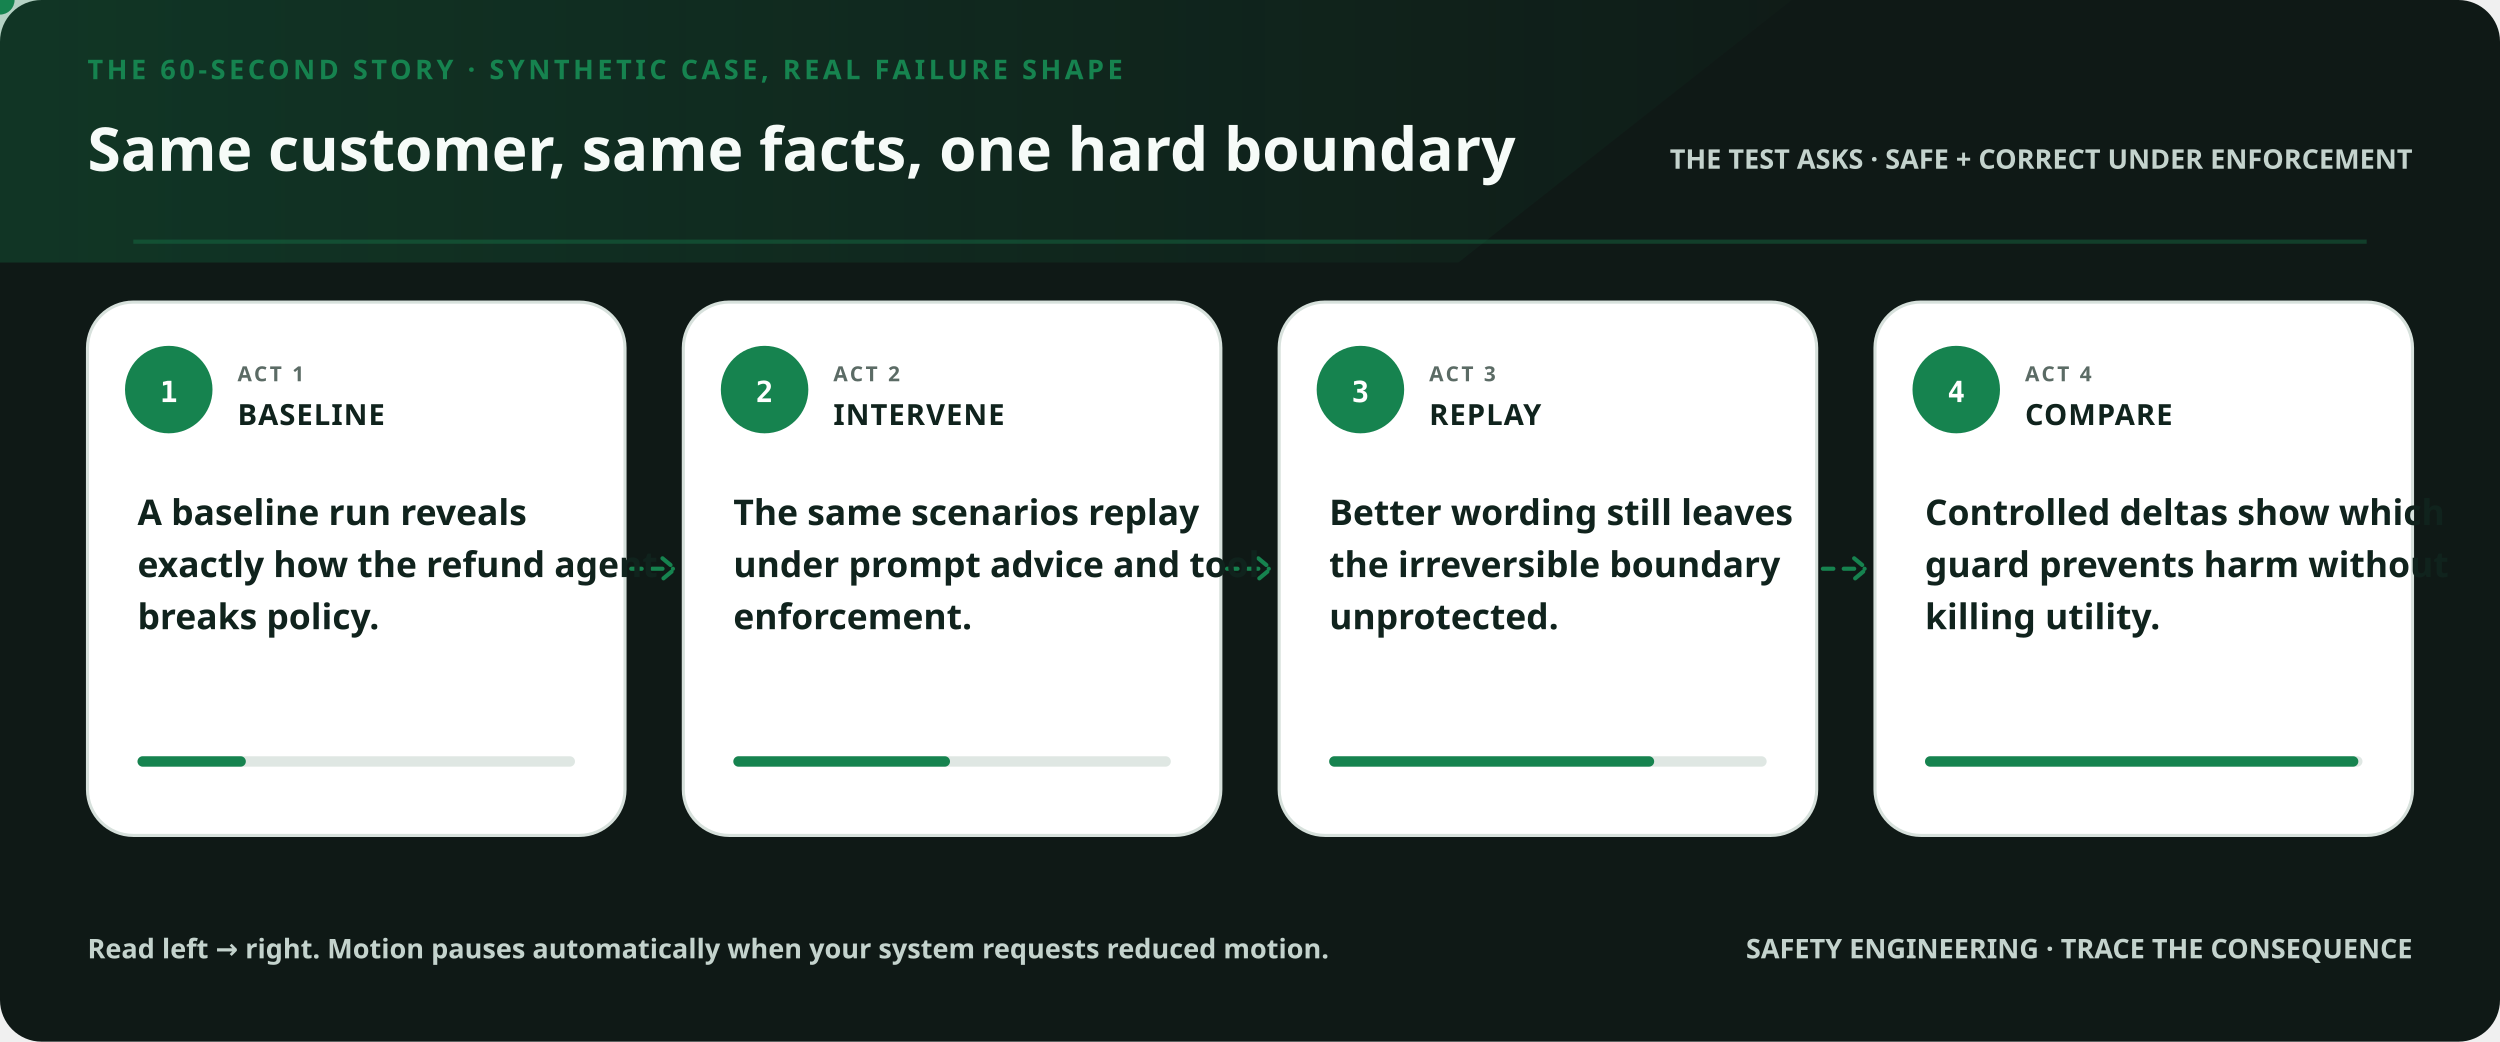
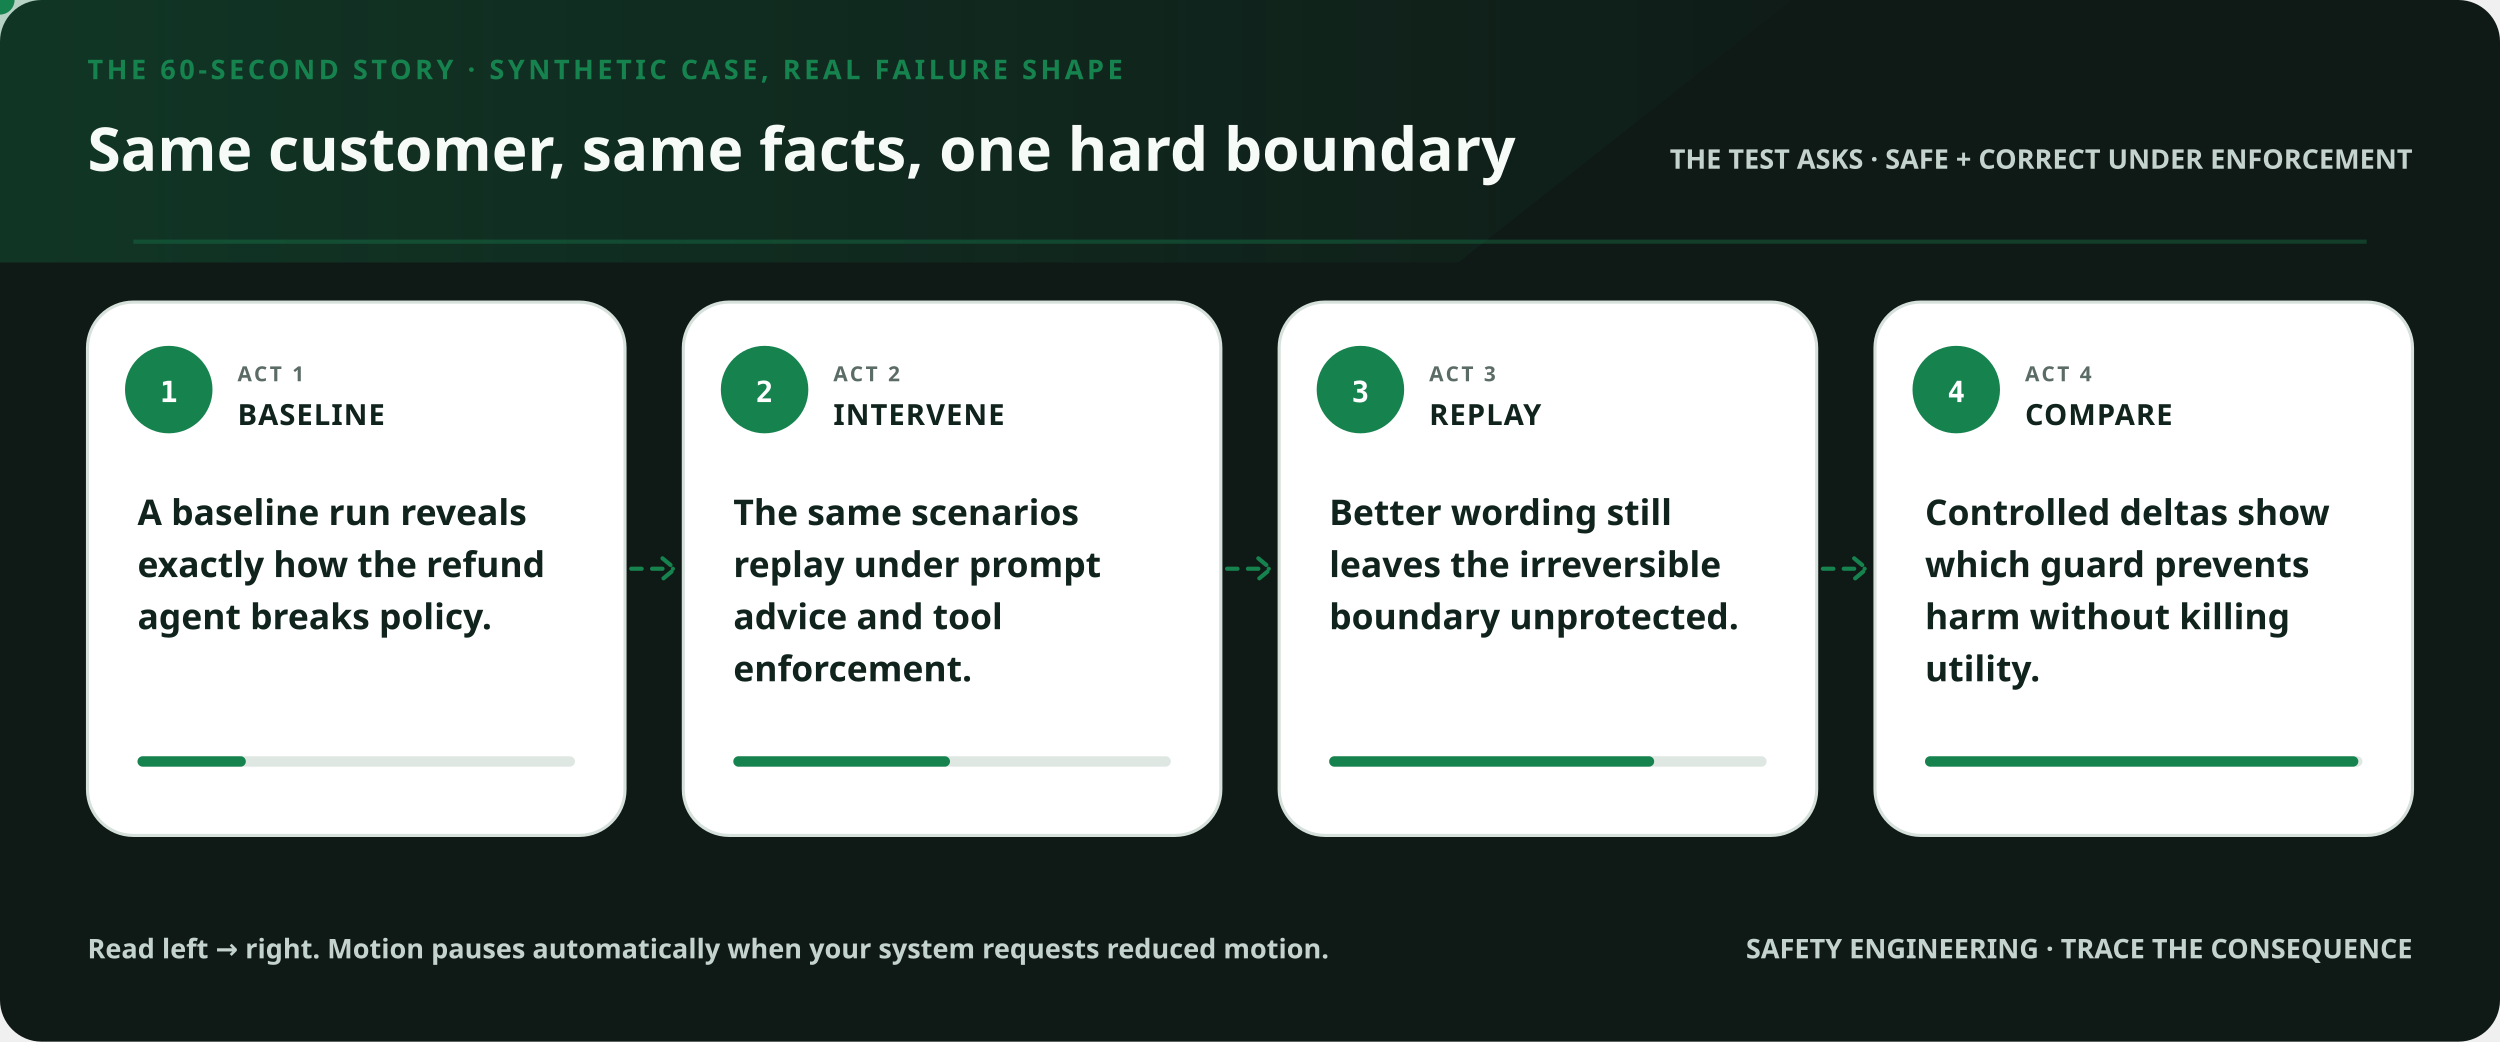
<svg xmlns="http://www.w3.org/2000/svg" viewBox="0 0 1200 500" width="1200" height="500" role="img" aria-labelledby="title desc">
  <style>
    :root { color-scheme:light dark; }
    .surface { fill:#0f1916; } .card { fill:#fff;stroke:#d7e1dc;stroke-width:1.5; }
    .ink { fill:#10231d; } .muted { fill:#5b6b65; } .rail { fill:#dfe7e3; }
    .kicker { font:750 13px system-ui,sans-serif;letter-spacing:1.7px; }
    .title { font:760 29px system-ui,sans-serif;fill:#f6fbf8; } .act { font:750 10px system-ui,sans-serif;letter-spacing:1.2px; }
    .act-number { font:800 14px ui-monospace,SFMono-Regular,monospace;fill:white; }
    .verb { font:780 14px system-ui,sans-serif;letter-spacing:.5px; } .beat { font:620 17px system-ui,sans-serif; }
    .metric { font:650 13px system-ui,sans-serif;fill:#c4d3cd; }
    .connector { fill:none;stroke:#16834f;stroke-width:2;stroke-linecap:round;stroke-linejoin:round;stroke-dasharray:5 5;animation:flow 2s linear infinite; }
    .runner { animation:glow 1.2s ease-in-out infinite alternate; }
    @keyframes flow { to { stroke-dashoffset:-20; } }
    @keyframes glow { to { opacity:.35; } }
    @media (prefers-color-scheme:dark) {
      .surface { fill:#0b1210; } .card { fill:#17231f;stroke:#354840; }
      .ink { fill:#f4faf7; } .muted { fill:#aec0b8; } .rail { fill:#30423b; }
    }
    @media (prefers-reduced-motion:reduce) { .connector { animation:none; } .runner { display:none; } }
  </style>
  <defs>
    <linearGradient id="wash" x1="0" x2="1">
      <stop stop-color="#16834f" stop-opacity=".27" />
      <stop offset="1" stop-color="#16834f" stop-opacity=".03" />
    </linearGradient>
  </defs>
  <rect width="1200" height="500" rx="20" class="surface" />
  <path d="M0 0H860L700 126H0Z" fill="url(#wash)" />
  <text x="42" y="38" class="kicker" fill="#16834f">THE 60-SECOND STORY · SYNTHETIC CASE, REAL FAILURE SHAPE</text>
  <text x="42" y="82" class="title">Same customer, same facts, one hard boundary</text>
  <text x="1158" y="81" text-anchor="end" class="metric">THE TEST ASKS · SAFE + CORRECT UNDER ENFORCEMENT</text>
  <path d="M64 116H1136" stroke="#16834f" stroke-width="2" opacity=".35" />
  <circle class="runner" r="7" fill="#16834f">
    <animateMotion dur="12s" repeatCount="indefinite" path="M64 116H1136" />
  </circle>
  <path d="M303 273H323" class="connector" />
  <path d="M318 268L324 273L318 278" class="connector" />
  <path d="M589 273H609" class="connector" />
  <path d="M604 268L610 273L604 278" class="connector" />
  <path d="M875 273H895" class="connector" />
  <path d="M890 268L896 273L890 278" class="connector" />
  <g transform="translate(42 145)">
    <rect width="258" height="256" rx="22" class="card" />
    <circle cx="39" cy="42" r="21" fill="#16834f" />
    <text x="39" y="48" text-anchor="middle" class="act-number">1</text>
    <text x="72" y="38" class="act muted">ACT 1</text>
    <text x="72" y="59" class="verb ink">BASELINE</text>
    <text x="24" y="107" class="beat ink">
      <tspan x="24" dy="0">A baseline run reveals</tspan>
-       <tspan x="24" dy="25">exactly how the refund agent</tspan>
-       <tspan x="24" dy="25">breaks policy.</tspan>
+       <tspan x="24" dy="25">exactly how the refund</tspan>
+       <tspan x="24" dy="25">agent breaks policy.</tspan>
    </text>
    <rect x="24" y="218" width="210" height="5" rx="2.5" class="rail" />
    <rect x="24" y="218" width="52" height="5" rx="2.5" fill="#16834f" />
  </g>
  <g transform="translate(328 145)">
    <rect width="258" height="256" rx="22" class="card" />
    <circle cx="39" cy="42" r="21" fill="#16834f" />
    <text x="39" y="48" text-anchor="middle" class="act-number">2</text>
    <text x="72" y="38" class="act muted">ACT 2</text>
    <text x="72" y="59" class="verb ink">INTERVENE</text>
    <text x="24" y="107" class="beat ink">
-       <tspan x="24" dy="0">The same scenarios replay</tspan>
-       <tspan x="24" dy="25">under prompt advice and tool</tspan>
+       <tspan x="24" dy="0">The same scenarios</tspan>
+       <tspan x="24" dy="25">replay under prompt</tspan>
+       <tspan x="24" dy="25">advice and tool</tspan>
      <tspan x="24" dy="25">enforcement.</tspan>
    </text>
    <rect x="24" y="218" width="210" height="5" rx="2.5" class="rail" />
    <rect x="24" y="218" width="104" height="5" rx="2.5" fill="#16834f" />
  </g>
  <g transform="translate(614 145)">
    <rect width="258" height="256" rx="22" class="card" />
    <circle cx="39" cy="42" r="21" fill="#16834f" />
    <text x="39" y="48" text-anchor="middle" class="act-number">3</text>
    <text x="72" y="38" class="act muted">ACT 3</text>
    <text x="72" y="59" class="verb ink">REPLAY</text>
    <text x="24" y="107" class="beat ink">
-       <tspan x="24" dy="0">Better wording still leaves</tspan>
-       <tspan x="24" dy="25">the irreversible boundary</tspan>
-       <tspan x="24" dy="25">unprotected.</tspan>
+       <tspan x="24" dy="0">Better wording still</tspan>
+       <tspan x="24" dy="25">leaves the irreversible</tspan>
+       <tspan x="24" dy="25">boundary unprotected.</tspan>
    </text>
    <rect x="24" y="218" width="210" height="5" rx="2.5" class="rail" />
    <rect x="24" y="218" width="156" height="5" rx="2.5" fill="#16834f" />
  </g>
  <g transform="translate(900 145)">
    <rect width="258" height="256" rx="22" class="card" />
    <circle cx="39" cy="42" r="21" fill="#16834f" />
    <text x="39" y="48" text-anchor="middle" class="act-number">4</text>
    <text x="72" y="38" class="act muted">ACT 4</text>
    <text x="72" y="59" class="verb ink">COMPARE</text>
    <text x="24" y="107" class="beat ink">
-       <tspan x="24" dy="0">Controlled deltas show which</tspan>
-       <tspan x="24" dy="25">guard prevents harm without</tspan>
-       <tspan x="24" dy="25">killing utility.</tspan>
+       <tspan x="24" dy="0">Controlled deltas show</tspan>
+       <tspan x="24" dy="25">which guard prevents</tspan>
+       <tspan x="24" dy="25">harm without killing</tspan>
+       <tspan x="24" dy="25">utility.</tspan>
    </text>
    <rect x="24" y="218" width="210" height="5" rx="2.5" class="rail" />
    <rect x="24" y="218" width="208" height="5" rx="2.5" fill="#16834f" />
  </g>
  <text x="42" y="460" class="metric">Read left → right. Motion pauses automatically when your system requests reduced motion.</text>
  <text x="1158" y="460" text-anchor="end" class="metric">SAFETY ENGINEERING · TRACE THE CONSEQUENCE</text>
</svg>
